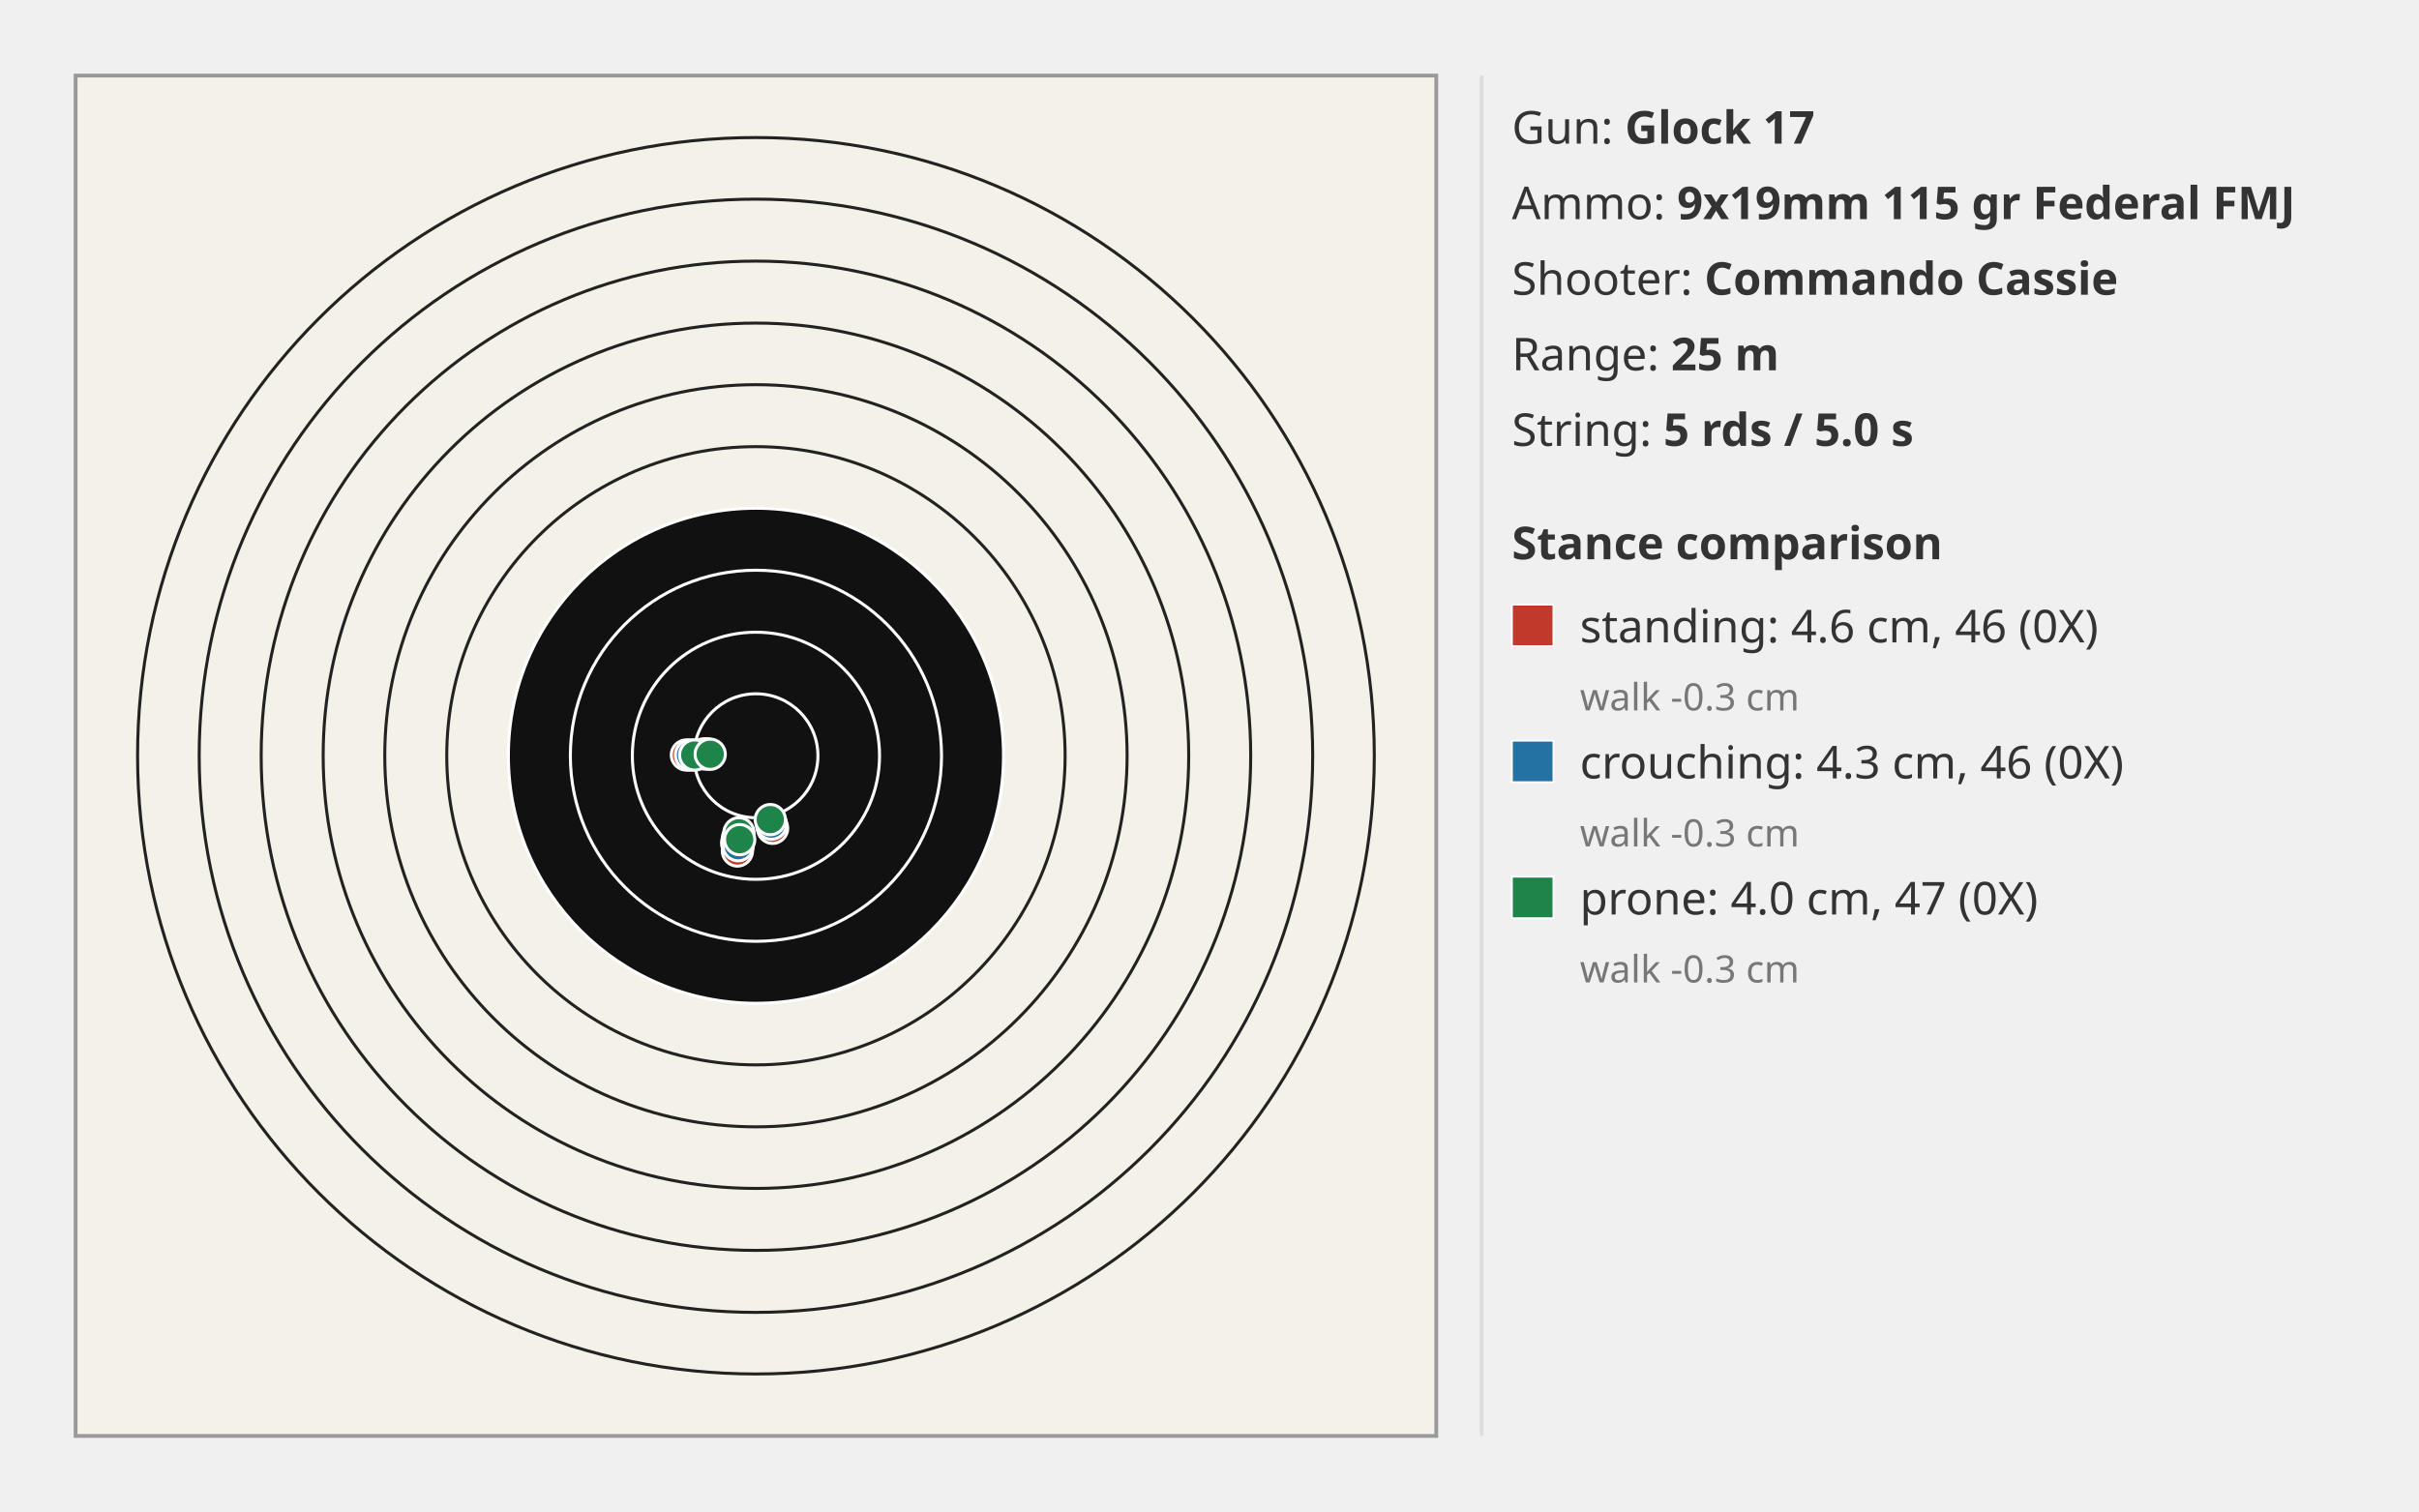
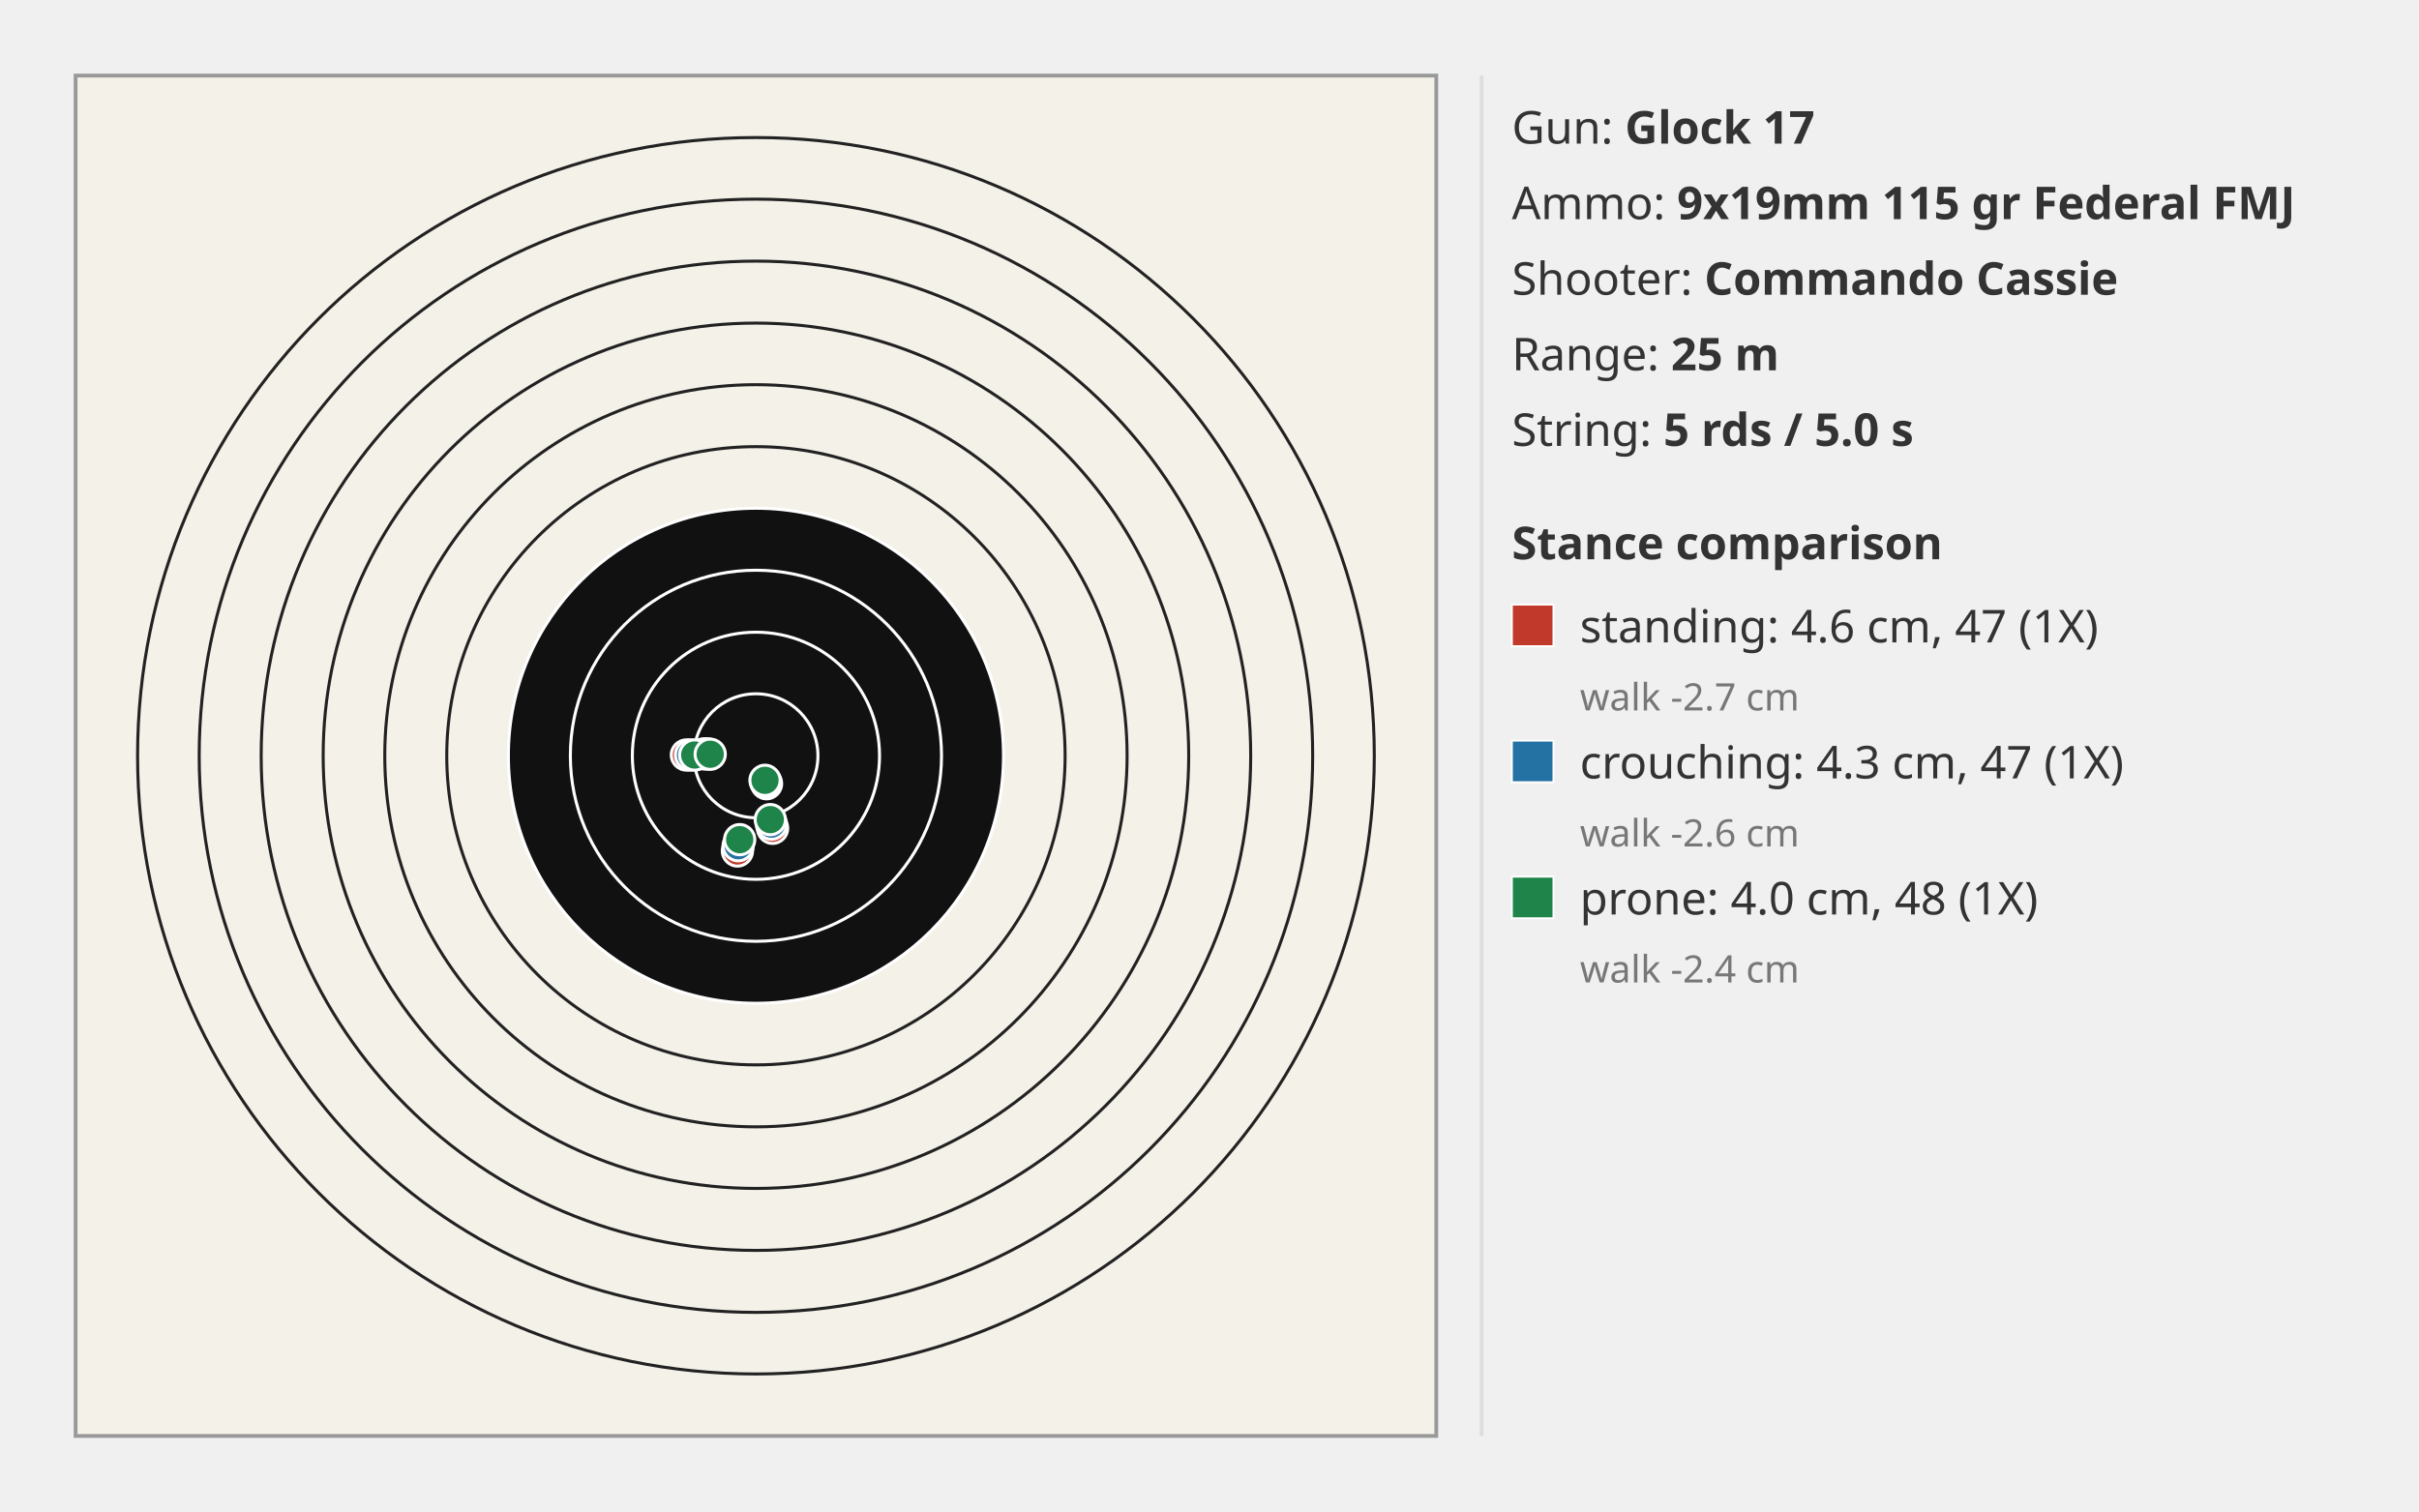
<svg xmlns="http://www.w3.org/2000/svg" width="640" height="400" viewBox="0 0 640 400">
  <rect x="20" y="20" width="360" height="360" fill="#f4f1e8" stroke="#999999" />
  <circle cx="200.0" cy="200.0" r="163.6" fill="none" stroke="#222222" stroke-width="0.8" />
  <circle cx="200.0" cy="200.0" r="147.3" fill="none" stroke="#222222" stroke-width="0.8" />
  <circle cx="200.0" cy="200.0" r="130.9" fill="none" stroke="#222222" stroke-width="0.8" />
  <circle cx="200.0" cy="200.0" r="114.5" fill="none" stroke="#222222" stroke-width="0.8" />
  <circle cx="200.0" cy="200.0" r="98.2" fill="none" stroke="#222222" stroke-width="0.8" />
  <circle cx="200.0" cy="200.0" r="81.8" fill="none" stroke="#222222" stroke-width="0.8" />
  <circle cx="200.0" cy="200.0" r="65.5" fill="#111111" stroke="#ffffff" stroke-width="0.8" />
  <circle cx="200.0" cy="200.0" r="49.1" fill="#111111" stroke="#ffffff" stroke-width="0.8" />
  <circle cx="200.0" cy="200.0" r="32.7" fill="#111111" stroke="#ffffff" stroke-width="0.8" />
  <circle cx="200.0" cy="200.0" r="16.4" fill="#111111" stroke="#ffffff" stroke-width="0.8" />
-   <circle class="shot" cx="194.9" cy="223.1" r="4" fill="#c0392b" stroke="#ffffff" stroke-width="0.8" />
+   <circle class="shot" cx="202.8" cy="207.4" r="4" fill="#c0392b" stroke="#ffffff" stroke-width="0.8" />
  <circle class="shot" cx="204.4" cy="219.2" r="4" fill="#c0392b" stroke="#ffffff" stroke-width="0.8" />
  <circle class="shot" cx="181.6" cy="199.8" r="4" fill="#c0392b" stroke="#ffffff" stroke-width="0.8" />
  <circle class="shot" cx="186.3" cy="199.5" r="4" fill="#c0392b" stroke="#ffffff" stroke-width="0.8" />
  <circle class="shot" cx="195.1" cy="225.2" r="4" fill="#c0392b" stroke="#ffffff" stroke-width="0.8" />
-   <circle class="shot" cx="195.1" cy="221.9" r="4" fill="#2471a3" stroke="#ffffff" stroke-width="0.8" />
+   <circle class="shot" cx="202.6" cy="206.9" r="4" fill="#2471a3" stroke="#ffffff" stroke-width="0.8" />
  <circle class="shot" cx="204.1" cy="218.1" r="4" fill="#2471a3" stroke="#ffffff" stroke-width="0.8" />
  <circle class="shot" cx="182.7" cy="199.8" r="4" fill="#2471a3" stroke="#ffffff" stroke-width="0.8" />
  <circle class="shot" cx="187.1" cy="199.5" r="4" fill="#2471a3" stroke="#ffffff" stroke-width="0.8" />
  <circle class="shot" cx="195.3" cy="223.8" r="4" fill="#2471a3" stroke="#ffffff" stroke-width="0.8" />
-   <circle class="shot" cx="195.5" cy="220.4" r="4" fill="#1e8449" stroke="#ffffff" stroke-width="0.8" />
+   <circle class="shot" cx="202.4" cy="206.5" r="4" fill="#1e8449" stroke="#ffffff" stroke-width="0.8" />
  <circle class="shot" cx="203.8" cy="216.9" r="4" fill="#1e8449" stroke="#ffffff" stroke-width="0.8" />
  <circle class="shot" cx="183.8" cy="199.8" r="4" fill="#1e8449" stroke="#ffffff" stroke-width="0.8" />
  <circle class="shot" cx="187.9" cy="199.6" r="4" fill="#1e8449" stroke="#ffffff" stroke-width="0.8" />
  <circle class="shot" cx="195.7" cy="222.2" r="4" fill="#1e8449" stroke="#ffffff" stroke-width="0.8" />
  <line x1="392" y1="20" x2="392" y2="380" stroke="#dddddd" />
  <text x="400" y="38" font-family="sans-serif" font-size="12" fill="#333333">Gun: <tspan font-weight="bold">Glock 17</tspan>
  </text>
  <text x="400" y="58" font-family="sans-serif" font-size="12" fill="#333333">Ammo: <tspan font-weight="bold">9x19mm 115 gr Federal FMJ</tspan>
  </text>
  <text x="400" y="78" font-family="sans-serif" font-size="12" fill="#333333">Shooter: <tspan font-weight="bold">Commando Cassie</tspan>
  </text>
  <text x="400" y="98" font-family="sans-serif" font-size="12" fill="#333333">Range: <tspan font-weight="bold">25 m</tspan>
  </text>
  <text x="400" y="118" font-family="sans-serif" font-size="12" fill="#333333">String: <tspan font-weight="bold">5 rds / 5.0 s</tspan>
  </text>
  <text x="400" y="148" font-family="sans-serif" font-size="12" font-weight="bold" fill="#333333">Stance comparison</text>
  <rect x="400" y="160" width="11" height="11" fill="#c0392b" stroke="#ffffff" stroke-width="0.5" />
-   <text x="418" y="170" font-family="sans-serif" font-size="12" fill="#333333">standing: 4.6 cm, 46 (0X)</text>
-   <text x="418" y="188" font-family="sans-serif" font-size="10" fill="#777777">walk -0.3 cm</text>
+   <text x="418" y="170" font-family="sans-serif" font-size="12" fill="#333333">standing: 4.6 cm, 47 (1X)</text>
+   <text x="418" y="188" font-family="sans-serif" font-size="10" fill="#777777">walk -2.7 cm</text>
  <rect x="400" y="196" width="11" height="11" fill="#2471a3" stroke="#ffffff" stroke-width="0.5" />
-   <text x="418" y="206" font-family="sans-serif" font-size="12" fill="#333333">crouching: 4.3 cm, 46 (0X)</text>
-   <text x="418" y="224" font-family="sans-serif" font-size="10" fill="#777777">walk -0.3 cm</text>
+   <text x="418" y="206" font-family="sans-serif" font-size="12" fill="#333333">crouching: 4.3 cm, 47 (1X)</text>
+   <text x="418" y="224" font-family="sans-serif" font-size="10" fill="#777777">walk -2.6 cm</text>
  <rect x="400" y="232" width="11" height="11" fill="#1e8449" stroke="#ffffff" stroke-width="0.5" />
-   <text x="418" y="242" font-family="sans-serif" font-size="12" fill="#333333">prone: 4.0 cm, 47 (0X)</text>
-   <text x="418" y="260" font-family="sans-serif" font-size="10" fill="#777777">walk -0.3 cm</text>
+   <text x="418" y="242" font-family="sans-serif" font-size="12" fill="#333333">prone: 4.0 cm, 48 (1X)</text>
+   <text x="418" y="260" font-family="sans-serif" font-size="10" fill="#777777">walk -2.4 cm</text>
</svg>
